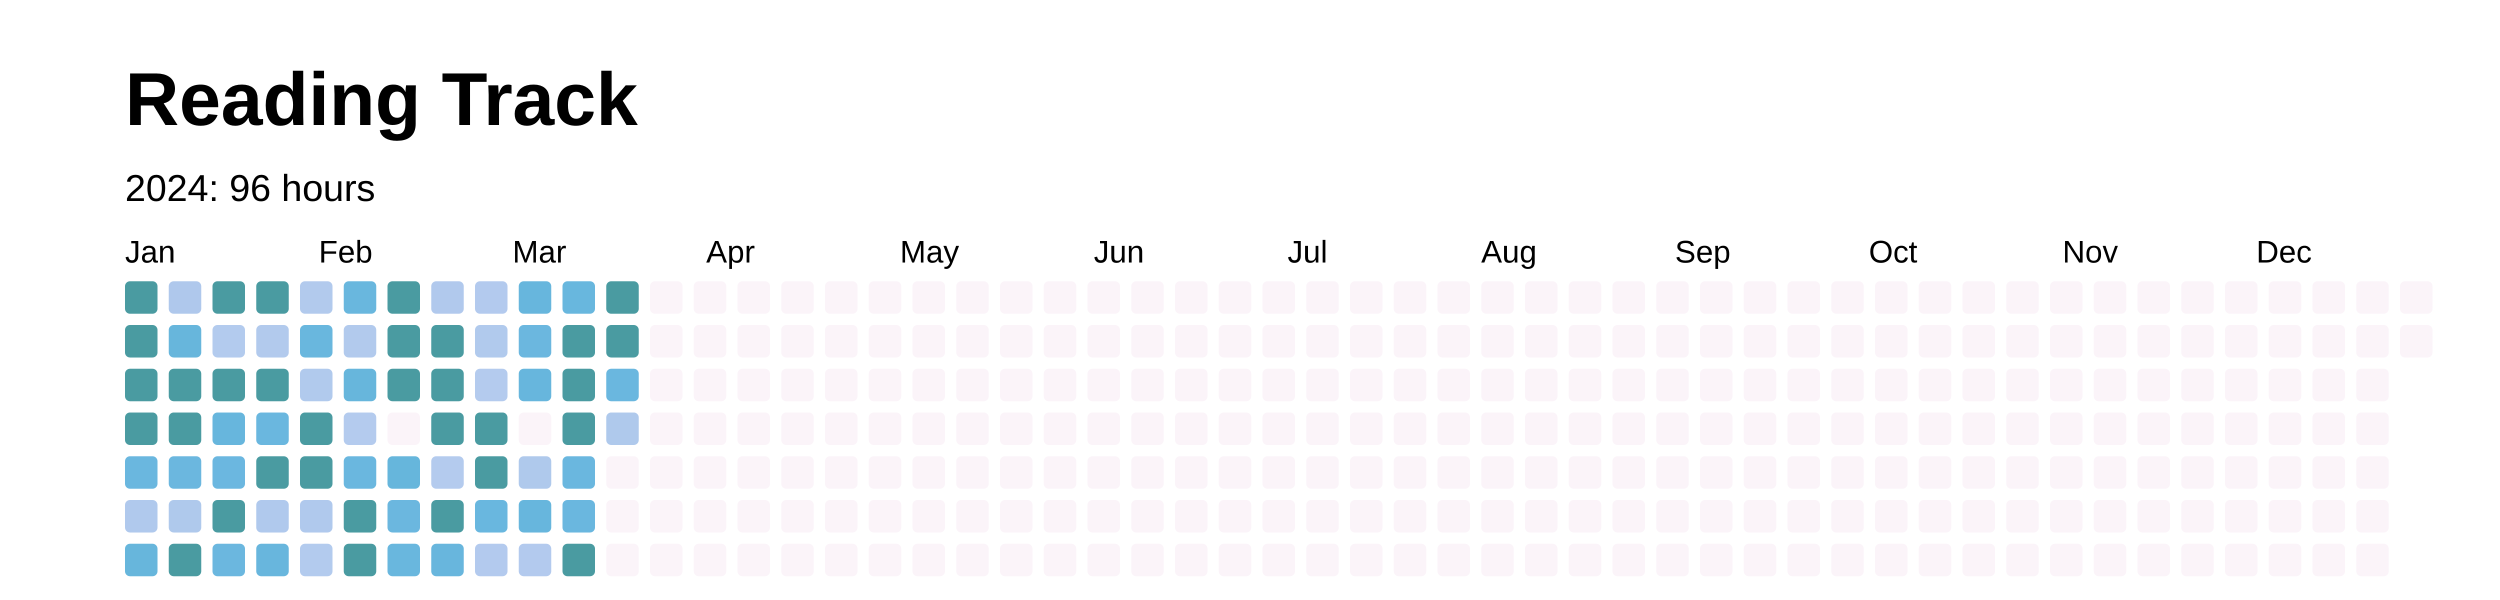
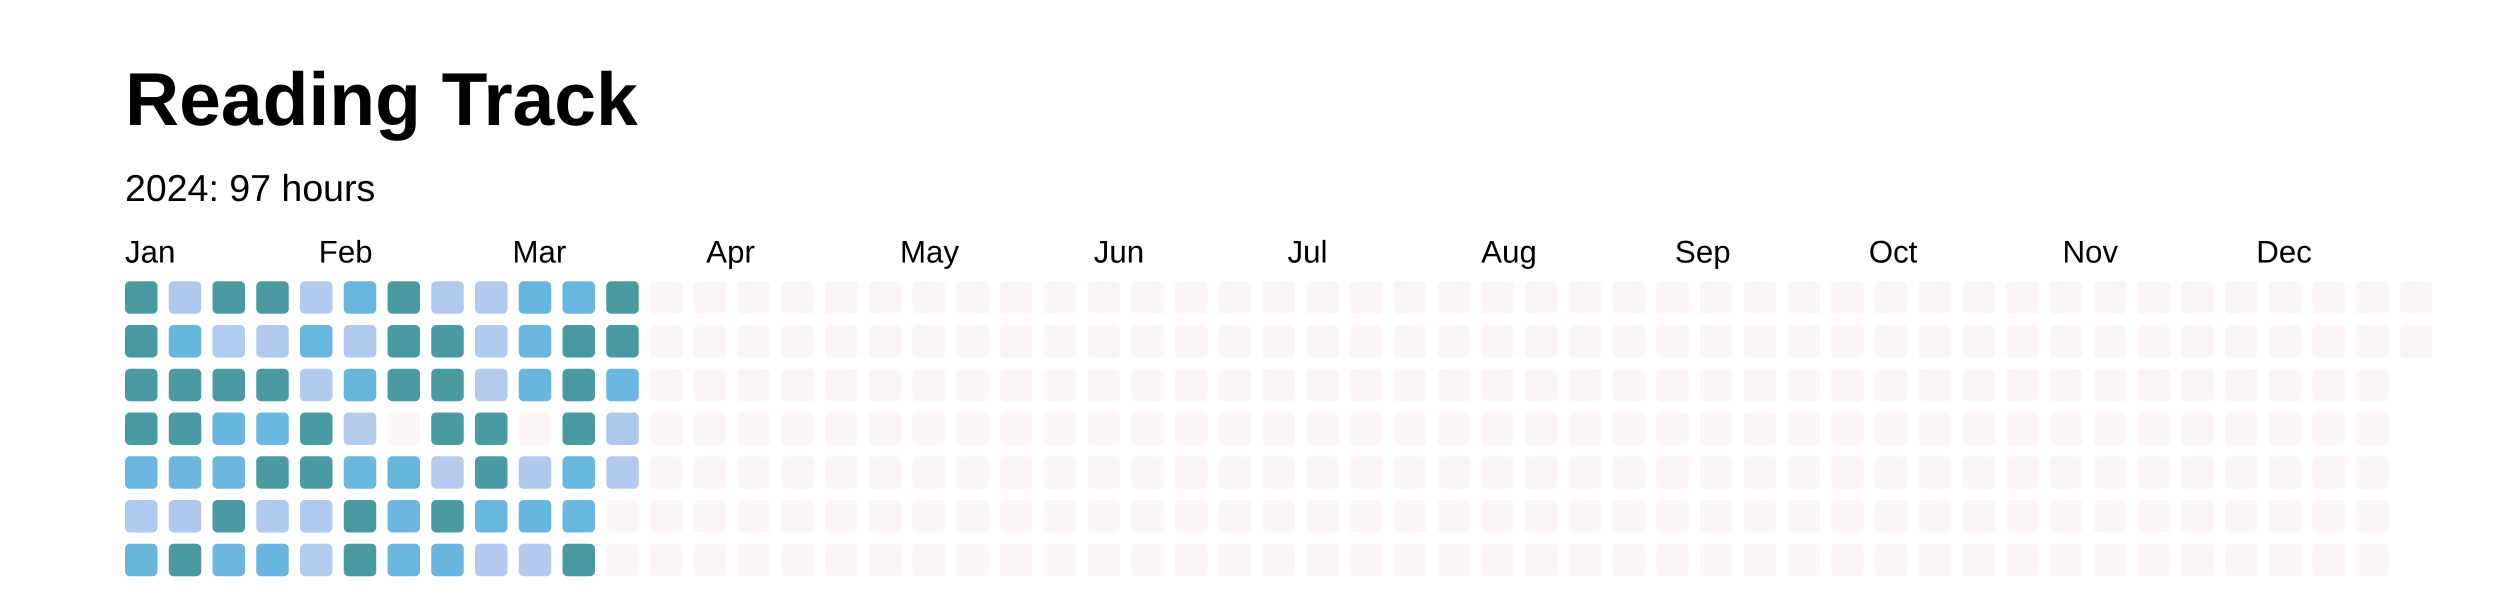
<svg xmlns="http://www.w3.org/2000/svg" baseProfile="full" height="48mm" version="1.1" viewBox="0,0,200,48" width="200mm">
  <defs />
  <rect fill="#FFFFFF" height="48" width="200" x="0" y="0" />
  <text fill="#000000" style="font-size:6px; font-family:Arial; font-weight:bold;" x="10" y="10">Reading Track</text>
-   <text dominant-baseline="hanging" fill="#000000" style="font-size:3.0px; font-family:Arial;" x="10" y="14">2024: 96 hours</text>
+   <text dominant-baseline="hanging" fill="#000000" style="font-size:3.0px; font-family:Arial;" x="10" y="14">2024: 97 hours</text>
  <text fill="#000000" style="font-size:2.5px; font-family:Arial" x="10.0" y="21.0">Jan</text>
  <text fill="#000000" style="font-size:2.5px; font-family:Arial" x="25.5" y="21.0">Feb</text>
  <text fill="#000000" style="font-size:2.5px; font-family:Arial" x="41.0" y="21.0">Mar</text>
  <text fill="#000000" style="font-size:2.5px; font-family:Arial" x="56.5" y="21.0">Apr</text>
  <text fill="#000000" style="font-size:2.5px; font-family:Arial" x="72.0" y="21.0">May</text>
  <text fill="#000000" style="font-size:2.5px; font-family:Arial" x="87.5" y="21.0">Jun</text>
  <text fill="#000000" style="font-size:2.5px; font-family:Arial" x="103.0" y="21.0">Jul</text>
  <text fill="#000000" style="font-size:2.5px; font-family:Arial" x="118.5" y="21.0">Aug</text>
  <text fill="#000000" style="font-size:2.5px; font-family:Arial" x="134.0" y="21.0">Sep</text>
  <text fill="#000000" style="font-size:2.5px; font-family:Arial" x="149.5" y="21.0">Oct</text>
  <text fill="#000000" style="font-size:2.5px; font-family:Arial" x="165.0" y="21.0">Nov</text>
  <text fill="#000000" style="font-size:2.5px; font-family:Arial" x="180.5" y="21.0">Dec</text>
  <rect fill="#4a9ba1" height="2.6" rx="0.4" ry="0.4" width="2.6" x="10.0" y="22.5" />
  <rect fill="#4a9ba1" height="2.6" rx="0.4" ry="0.4" width="2.6" x="10.0" y="26.0" />
  <rect fill="#4a9ba1" height="2.6" rx="0.4" ry="0.4" width="2.6" x="10.0" y="29.5" />
  <rect fill="#4a9ba1" height="2.6" rx="0.4" ry="0.4" width="2.6" x="10.0" y="33.0" />
  <rect fill="#6ab7df" height="2.6" rx="0.4" ry="0.4" width="2.6" x="10.0" y="36.5" />
  <rect fill="#b0c9ed" height="2.6" rx="0.4" ry="0.4" width="2.6" x="10.0" y="40.0" />
  <rect fill="#67b6dc" height="2.6" rx="0.4" ry="0.4" width="2.6" x="10.0" y="43.5" />
  <rect fill="#afc8ec" height="2.6" rx="0.4" ry="0.4" width="2.6" x="13.5" y="22.5" />
  <rect fill="#67b6dc" height="2.6" rx="0.4" ry="0.4" width="2.6" x="13.5" y="26.0" />
  <rect fill="#4a9ba1" height="2.6" rx="0.4" ry="0.4" width="2.6" x="13.5" y="29.5" />
  <rect fill="#4a9ba1" height="2.6" rx="0.4" ry="0.4" width="2.6" x="13.5" y="33.0" />
  <rect fill="#6bb7df" height="2.6" rx="0.4" ry="0.4" width="2.6" x="13.5" y="36.5" />
  <rect fill="#afc9ec" height="2.6" rx="0.4" ry="0.4" width="2.6" x="13.5" y="40.0" />
  <rect fill="#4a9ba1" height="2.6" rx="0.4" ry="0.4" width="2.6" x="13.5" y="43.5" />
  <rect fill="#4a9ba1" height="2.6" rx="0.4" ry="0.4" width="2.6" x="17.0" y="22.5" />
  <rect fill="#b3cbee" height="2.6" rx="0.4" ry="0.4" width="2.6" x="17.0" y="26.0" />
  <rect fill="#4a9ba1" height="2.6" rx="0.4" ry="0.4" width="2.6" x="17.0" y="29.5" />
  <rect fill="#67b6dd" height="2.6" rx="0.4" ry="0.4" width="2.6" x="17.0" y="33.0" />
  <rect fill="#6bb7e0" height="2.6" rx="0.4" ry="0.4" width="2.6" x="17.0" y="36.5" />
  <rect fill="#4a9ba1" height="2.6" rx="0.4" ry="0.4" width="2.6" x="17.0" y="40.0" />
  <rect fill="#6bb7df" height="2.6" rx="0.4" ry="0.4" width="2.6" x="17.0" y="43.5" />
  <rect fill="#4a9ba1" height="2.6" rx="0.4" ry="0.4" width="2.6" x="20.5" y="22.5" />
  <rect fill="#b2caed" height="2.6" rx="0.4" ry="0.4" width="2.6" x="20.5" y="26.0" />
  <rect fill="#4a9ba1" height="2.6" rx="0.4" ry="0.4" width="2.6" x="20.5" y="29.5" />
  <rect fill="#6ab7df" height="2.6" rx="0.4" ry="0.4" width="2.6" x="20.5" y="33.0" />
  <rect fill="#4a9ba1" height="2.6" rx="0.4" ry="0.4" width="2.6" x="20.5" y="36.5" />
  <rect fill="#b0c9ed" height="2.6" rx="0.4" ry="0.4" width="2.6" x="20.5" y="40.0" />
  <rect fill="#68b6dd" height="2.6" rx="0.4" ry="0.4" width="2.6" x="20.5" y="43.5" />
  <rect fill="#b2caed" height="2.6" rx="0.4" ry="0.4" width="2.6" x="24.0" y="22.5" />
  <rect fill="#69b7de" height="2.6" rx="0.4" ry="0.4" width="2.6" x="24.0" y="26.0" />
  <rect fill="#b1caed" height="2.6" rx="0.4" ry="0.4" width="2.6" x="24.0" y="29.5" />
  <rect fill="#4a9ba1" height="2.6" rx="0.4" ry="0.4" width="2.6" x="24.0" y="33.0" />
  <rect fill="#4a9ba1" height="2.6" rx="0.4" ry="0.4" width="2.6" x="24.0" y="36.5" />
  <rect fill="#b0c9ed" height="2.6" rx="0.4" ry="0.4" width="2.6" x="24.0" y="40.0" />
  <rect fill="#b3cbee" height="2.6" rx="0.4" ry="0.4" width="2.6" x="24.0" y="43.5" />
  <rect fill="#69b7de" height="2.6" rx="0.4" ry="0.4" width="2.6" x="27.5" y="22.5" />
  <rect fill="#b2caed" height="2.6" rx="0.4" ry="0.4" width="2.6" x="27.5" y="26.0" />
  <rect fill="#67b6dc" height="2.6" rx="0.4" ry="0.4" width="2.6" x="27.5" y="29.5" />
  <rect fill="#b4cbee" height="2.6" rx="0.4" ry="0.4" width="2.6" x="27.5" y="33.0" />
  <rect fill="#6ab7df" height="2.6" rx="0.4" ry="0.4" width="2.6" x="27.5" y="36.5" />
  <rect fill="#4a9ba1" height="2.6" rx="0.4" ry="0.4" width="2.6" x="27.5" y="40.0" />
  <rect fill="#4a9ba1" height="2.6" rx="0.4" ry="0.4" width="2.6" x="27.5" y="43.5" />
  <rect fill="#4a9ba1" height="2.6" rx="0.4" ry="0.4" width="2.6" x="31.0" y="22.5" />
  <rect fill="#4a9ba1" height="2.6" rx="0.4" ry="0.4" width="2.6" x="31.0" y="26.0" />
  <rect fill="#4a9ba1" height="2.6" rx="0.4" ry="0.4" width="2.6" x="31.0" y="29.5" />
  <rect fill="#FBF4F9" height="2.6" rx="0.4" ry="0.4" width="2.6" x="31.0" y="33.0" />
  <rect fill="#66b6dc" height="2.6" rx="0.4" ry="0.4" width="2.6" x="31.0" y="36.5" />
  <rect fill="#6bb7df" height="2.6" rx="0.4" ry="0.4" width="2.6" x="31.0" y="40.0" />
  <rect fill="#69b7de" height="2.6" rx="0.4" ry="0.4" width="2.6" x="31.0" y="43.5" />
  <rect fill="#b1c9ed" height="2.6" rx="0.4" ry="0.4" width="2.6" x="34.5" y="22.5" />
  <rect fill="#4a9ba1" height="2.6" rx="0.4" ry="0.4" width="2.6" x="34.5" y="26.0" />
  <rect fill="#4a9ba1" height="2.6" rx="0.4" ry="0.4" width="2.6" x="34.5" y="29.5" />
  <rect fill="#4a9ba1" height="2.6" rx="0.4" ry="0.4" width="2.6" x="34.5" y="33.0" />
  <rect fill="#b4cbee" height="2.6" rx="0.4" ry="0.4" width="2.6" x="34.5" y="36.5" />
  <rect fill="#4a9ba1" height="2.6" rx="0.4" ry="0.4" width="2.6" x="34.5" y="40.0" />
  <rect fill="#68b6dd" height="2.6" rx="0.4" ry="0.4" width="2.6" x="34.5" y="43.5" />
  <rect fill="#b3caee" height="2.6" rx="0.4" ry="0.4" width="2.6" x="38.0" y="22.5" />
  <rect fill="#b1caed" height="2.6" rx="0.4" ry="0.4" width="2.6" x="38.0" y="26.0" />
  <rect fill="#b4cbee" height="2.6" rx="0.4" ry="0.4" width="2.6" x="38.0" y="29.5" />
  <rect fill="#4a9ba1" height="2.6" rx="0.4" ry="0.4" width="2.6" x="38.0" y="33.0" />
  <rect fill="#4a9ba1" height="2.6" rx="0.4" ry="0.4" width="2.6" x="38.0" y="36.5" />
  <rect fill="#69b7df" height="2.6" rx="0.4" ry="0.4" width="2.6" x="38.0" y="40.0" />
  <rect fill="#b3caee" height="2.6" rx="0.4" ry="0.4" width="2.6" x="38.0" y="43.5" />
  <rect fill="#67b6dd" height="2.6" rx="0.4" ry="0.4" width="2.6" x="41.5" y="22.5" />
  <rect fill="#6bb7df" height="2.6" rx="0.4" ry="0.4" width="2.6" x="41.5" y="26.0" />
  <rect fill="#67b6dd" height="2.6" rx="0.4" ry="0.4" width="2.6" x="41.5" y="29.5" />
  <rect fill="#FBF4F9" height="2.6" rx="0.4" ry="0.4" width="2.6" x="41.5" y="33.0" />
  <rect fill="#afc9ec" height="2.6" rx="0.4" ry="0.4" width="2.6" x="41.5" y="36.5" />
  <rect fill="#67b6dd" height="2.6" rx="0.4" ry="0.4" width="2.6" x="41.5" y="40.0" />
  <rect fill="#b3caee" height="2.6" rx="0.4" ry="0.4" width="2.6" x="41.5" y="43.5" />
  <rect fill="#68b7de" height="2.6" rx="0.4" ry="0.4" width="2.6" x="45.0" y="22.5" />
  <rect fill="#4a9ba1" height="2.6" rx="0.4" ry="0.4" width="2.6" x="45.0" y="26.0" />
  <rect fill="#4a9ba1" height="2.6" rx="0.4" ry="0.4" width="2.6" x="45.0" y="29.5" />
  <rect fill="#4a9ba1" height="2.6" rx="0.4" ry="0.4" width="2.6" x="45.0" y="33.0" />
  <rect fill="#6ab7df" height="2.6" rx="0.4" ry="0.4" width="2.6" x="45.0" y="36.5" />
  <rect fill="#6ab7df" height="2.6" rx="0.4" ry="0.4" width="2.6" x="45.0" y="40.0" />
  <rect fill="#4a9ba1" height="2.6" rx="0.4" ry="0.4" width="2.6" x="45.0" y="43.5" />
  <rect fill="#4a9ba1" height="2.6" rx="0.4" ry="0.4" width="2.6" x="48.5" y="22.5" />
  <rect fill="#4a9ba1" height="2.6" rx="0.4" ry="0.4" width="2.6" x="48.5" y="26.0" />
  <rect fill="#6ab7df" height="2.6" rx="0.4" ry="0.4" width="2.6" x="48.5" y="29.5" />
  <rect fill="#afc9ec" height="2.6" rx="0.4" ry="0.4" width="2.6" x="48.5" y="33.0" />
-   <rect fill="#FBF4F9" height="2.6" rx="0.4" ry="0.4" width="2.6" x="48.5" y="36.5" />
+   <rect fill="#b2caed" height="2.6" rx="0.4" ry="0.4" width="2.6" x="48.5" y="36.5" />
  <rect fill="#FBF4F9" height="2.6" rx="0.4" ry="0.4" width="2.6" x="48.5" y="40.0" />
  <rect fill="#FBF4F9" height="2.6" rx="0.4" ry="0.4" width="2.6" x="48.5" y="43.5" />
  <rect fill="#FBF4F9" height="2.6" rx="0.4" ry="0.4" width="2.6" x="52.0" y="22.5" />
  <rect fill="#FBF4F9" height="2.6" rx="0.4" ry="0.4" width="2.6" x="52.0" y="26.0" />
  <rect fill="#FBF4F9" height="2.6" rx="0.4" ry="0.4" width="2.6" x="52.0" y="29.5" />
  <rect fill="#FBF4F9" height="2.6" rx="0.4" ry="0.4" width="2.6" x="52.0" y="33.0" />
  <rect fill="#FBF4F9" height="2.6" rx="0.4" ry="0.4" width="2.6" x="52.0" y="36.5" />
  <rect fill="#FBF4F9" height="2.6" rx="0.4" ry="0.4" width="2.6" x="52.0" y="40.0" />
  <rect fill="#FBF4F9" height="2.6" rx="0.4" ry="0.4" width="2.6" x="52.0" y="43.5" />
  <rect fill="#FBF4F9" height="2.6" rx="0.4" ry="0.4" width="2.6" x="55.5" y="22.5" />
  <rect fill="#FBF4F9" height="2.6" rx="0.4" ry="0.4" width="2.6" x="55.5" y="26.0" />
  <rect fill="#FBF4F9" height="2.6" rx="0.4" ry="0.4" width="2.6" x="55.5" y="29.5" />
  <rect fill="#FBF4F9" height="2.6" rx="0.4" ry="0.4" width="2.6" x="55.5" y="33.0" />
  <rect fill="#FBF4F9" height="2.6" rx="0.4" ry="0.4" width="2.6" x="55.5" y="36.5" />
  <rect fill="#FBF4F9" height="2.6" rx="0.4" ry="0.4" width="2.6" x="55.5" y="40.0" />
  <rect fill="#FBF4F9" height="2.6" rx="0.4" ry="0.4" width="2.6" x="55.5" y="43.5" />
  <rect fill="#FBF4F9" height="2.6" rx="0.4" ry="0.4" width="2.6" x="59.0" y="22.5" />
  <rect fill="#FBF4F9" height="2.6" rx="0.4" ry="0.4" width="2.6" x="59.0" y="26.0" />
  <rect fill="#FBF4F9" height="2.6" rx="0.4" ry="0.4" width="2.6" x="59.0" y="29.5" />
  <rect fill="#FBF4F9" height="2.6" rx="0.4" ry="0.4" width="2.6" x="59.0" y="33.0" />
  <rect fill="#FBF4F9" height="2.6" rx="0.4" ry="0.4" width="2.6" x="59.0" y="36.5" />
  <rect fill="#FBF4F9" height="2.6" rx="0.4" ry="0.4" width="2.6" x="59.0" y="40.0" />
  <rect fill="#FBF4F9" height="2.6" rx="0.4" ry="0.4" width="2.6" x="59.0" y="43.5" />
  <rect fill="#FBF4F9" height="2.6" rx="0.4" ry="0.4" width="2.6" x="62.5" y="22.5" />
  <rect fill="#FBF4F9" height="2.6" rx="0.4" ry="0.4" width="2.6" x="62.5" y="26.0" />
  <rect fill="#FBF4F9" height="2.6" rx="0.4" ry="0.4" width="2.6" x="62.5" y="29.5" />
  <rect fill="#FBF4F9" height="2.6" rx="0.4" ry="0.4" width="2.6" x="62.5" y="33.0" />
  <rect fill="#FBF4F9" height="2.6" rx="0.4" ry="0.4" width="2.6" x="62.5" y="36.5" />
  <rect fill="#FBF4F9" height="2.6" rx="0.4" ry="0.4" width="2.6" x="62.5" y="40.0" />
  <rect fill="#FBF4F9" height="2.6" rx="0.4" ry="0.4" width="2.6" x="62.5" y="43.5" />
  <rect fill="#FBF4F9" height="2.6" rx="0.4" ry="0.4" width="2.6" x="66.0" y="22.5" />
  <rect fill="#FBF4F9" height="2.6" rx="0.4" ry="0.4" width="2.6" x="66.0" y="26.0" />
  <rect fill="#FBF4F9" height="2.6" rx="0.4" ry="0.4" width="2.6" x="66.0" y="29.5" />
  <rect fill="#FBF4F9" height="2.6" rx="0.4" ry="0.4" width="2.6" x="66.0" y="33.0" />
  <rect fill="#FBF4F9" height="2.6" rx="0.4" ry="0.4" width="2.6" x="66.0" y="36.5" />
  <rect fill="#FBF4F9" height="2.6" rx="0.4" ry="0.4" width="2.6" x="66.0" y="40.0" />
  <rect fill="#FBF4F9" height="2.6" rx="0.4" ry="0.4" width="2.6" x="66.0" y="43.5" />
  <rect fill="#FBF4F9" height="2.6" rx="0.4" ry="0.4" width="2.6" x="69.5" y="22.5" />
  <rect fill="#FBF4F9" height="2.6" rx="0.4" ry="0.4" width="2.6" x="69.5" y="26.0" />
  <rect fill="#FBF4F9" height="2.6" rx="0.4" ry="0.4" width="2.6" x="69.5" y="29.5" />
  <rect fill="#FBF4F9" height="2.6" rx="0.4" ry="0.4" width="2.6" x="69.5" y="33.0" />
  <rect fill="#FBF4F9" height="2.6" rx="0.4" ry="0.4" width="2.6" x="69.5" y="36.5" />
  <rect fill="#FBF4F9" height="2.6" rx="0.4" ry="0.4" width="2.6" x="69.5" y="40.0" />
  <rect fill="#FBF4F9" height="2.6" rx="0.4" ry="0.4" width="2.6" x="69.5" y="43.5" />
  <rect fill="#FBF4F9" height="2.6" rx="0.4" ry="0.4" width="2.6" x="73.0" y="22.5" />
  <rect fill="#FBF4F9" height="2.6" rx="0.4" ry="0.4" width="2.6" x="73.0" y="26.0" />
  <rect fill="#FBF4F9" height="2.6" rx="0.4" ry="0.4" width="2.6" x="73.0" y="29.5" />
  <rect fill="#FBF4F9" height="2.6" rx="0.4" ry="0.4" width="2.6" x="73.0" y="33.0" />
  <rect fill="#FBF4F9" height="2.6" rx="0.4" ry="0.4" width="2.6" x="73.0" y="36.5" />
  <rect fill="#FBF4F9" height="2.6" rx="0.4" ry="0.4" width="2.6" x="73.0" y="40.0" />
  <rect fill="#FBF4F9" height="2.6" rx="0.4" ry="0.4" width="2.6" x="73.0" y="43.5" />
  <rect fill="#FBF4F9" height="2.6" rx="0.4" ry="0.4" width="2.6" x="76.5" y="22.5" />
  <rect fill="#FBF4F9" height="2.6" rx="0.4" ry="0.4" width="2.6" x="76.5" y="26.0" />
  <rect fill="#FBF4F9" height="2.6" rx="0.4" ry="0.4" width="2.6" x="76.5" y="29.5" />
  <rect fill="#FBF4F9" height="2.6" rx="0.4" ry="0.4" width="2.6" x="76.5" y="33.0" />
  <rect fill="#FBF4F9" height="2.6" rx="0.4" ry="0.4" width="2.6" x="76.5" y="36.5" />
  <rect fill="#FBF4F9" height="2.6" rx="0.4" ry="0.4" width="2.6" x="76.5" y="40.0" />
  <rect fill="#FBF4F9" height="2.6" rx="0.4" ry="0.4" width="2.6" x="76.5" y="43.5" />
  <rect fill="#FBF4F9" height="2.6" rx="0.4" ry="0.4" width="2.6" x="80.0" y="22.5" />
  <rect fill="#FBF4F9" height="2.6" rx="0.4" ry="0.4" width="2.6" x="80.0" y="26.0" />
  <rect fill="#FBF4F9" height="2.6" rx="0.4" ry="0.4" width="2.6" x="80.0" y="29.5" />
  <rect fill="#FBF4F9" height="2.6" rx="0.4" ry="0.4" width="2.6" x="80.0" y="33.0" />
  <rect fill="#FBF4F9" height="2.6" rx="0.4" ry="0.4" width="2.6" x="80.0" y="36.5" />
  <rect fill="#FBF4F9" height="2.6" rx="0.4" ry="0.4" width="2.6" x="80.0" y="40.0" />
  <rect fill="#FBF4F9" height="2.6" rx="0.4" ry="0.4" width="2.6" x="80.0" y="43.5" />
  <rect fill="#FBF4F9" height="2.6" rx="0.4" ry="0.4" width="2.6" x="83.5" y="22.5" />
  <rect fill="#FBF4F9" height="2.6" rx="0.4" ry="0.4" width="2.6" x="83.5" y="26.0" />
  <rect fill="#FBF4F9" height="2.6" rx="0.4" ry="0.4" width="2.6" x="83.5" y="29.5" />
  <rect fill="#FBF4F9" height="2.6" rx="0.4" ry="0.4" width="2.6" x="83.5" y="33.0" />
  <rect fill="#FBF4F9" height="2.6" rx="0.4" ry="0.4" width="2.6" x="83.5" y="36.5" />
  <rect fill="#FBF4F9" height="2.6" rx="0.4" ry="0.4" width="2.6" x="83.5" y="40.0" />
  <rect fill="#FBF4F9" height="2.6" rx="0.4" ry="0.4" width="2.6" x="83.5" y="43.5" />
  <rect fill="#FBF4F9" height="2.6" rx="0.4" ry="0.4" width="2.6" x="87.0" y="22.5" />
  <rect fill="#FBF4F9" height="2.6" rx="0.4" ry="0.4" width="2.6" x="87.0" y="26.0" />
  <rect fill="#FBF4F9" height="2.6" rx="0.4" ry="0.4" width="2.6" x="87.0" y="29.5" />
  <rect fill="#FBF4F9" height="2.6" rx="0.4" ry="0.4" width="2.6" x="87.0" y="33.0" />
  <rect fill="#FBF4F9" height="2.6" rx="0.4" ry="0.4" width="2.6" x="87.0" y="36.5" />
  <rect fill="#FBF4F9" height="2.6" rx="0.4" ry="0.4" width="2.6" x="87.0" y="40.0" />
  <rect fill="#FBF4F9" height="2.6" rx="0.4" ry="0.4" width="2.6" x="87.0" y="43.5" />
  <rect fill="#FBF4F9" height="2.6" rx="0.4" ry="0.4" width="2.6" x="90.5" y="22.5" />
  <rect fill="#FBF4F9" height="2.6" rx="0.4" ry="0.4" width="2.6" x="90.5" y="26.0" />
  <rect fill="#FBF4F9" height="2.6" rx="0.4" ry="0.4" width="2.6" x="90.5" y="29.5" />
  <rect fill="#FBF4F9" height="2.6" rx="0.4" ry="0.4" width="2.6" x="90.5" y="33.0" />
  <rect fill="#FBF4F9" height="2.6" rx="0.4" ry="0.4" width="2.6" x="90.5" y="36.5" />
  <rect fill="#FBF4F9" height="2.6" rx="0.4" ry="0.4" width="2.6" x="90.5" y="40.0" />
  <rect fill="#FBF4F9" height="2.6" rx="0.4" ry="0.4" width="2.6" x="90.5" y="43.5" />
  <rect fill="#FBF4F9" height="2.6" rx="0.4" ry="0.4" width="2.6" x="94.0" y="22.5" />
  <rect fill="#FBF4F9" height="2.6" rx="0.4" ry="0.4" width="2.6" x="94.0" y="26.0" />
  <rect fill="#FBF4F9" height="2.6" rx="0.4" ry="0.4" width="2.6" x="94.0" y="29.5" />
  <rect fill="#FBF4F9" height="2.6" rx="0.4" ry="0.4" width="2.6" x="94.0" y="33.0" />
  <rect fill="#FBF4F9" height="2.6" rx="0.4" ry="0.4" width="2.6" x="94.0" y="36.5" />
  <rect fill="#FBF4F9" height="2.6" rx="0.4" ry="0.4" width="2.6" x="94.0" y="40.0" />
  <rect fill="#FBF4F9" height="2.6" rx="0.4" ry="0.4" width="2.6" x="94.0" y="43.5" />
  <rect fill="#FBF4F9" height="2.6" rx="0.4" ry="0.4" width="2.6" x="97.5" y="22.5" />
  <rect fill="#FBF4F9" height="2.6" rx="0.4" ry="0.4" width="2.6" x="97.5" y="26.0" />
  <rect fill="#FBF4F9" height="2.6" rx="0.4" ry="0.4" width="2.6" x="97.5" y="29.5" />
  <rect fill="#FBF4F9" height="2.6" rx="0.4" ry="0.4" width="2.6" x="97.5" y="33.0" />
  <rect fill="#FBF4F9" height="2.6" rx="0.4" ry="0.4" width="2.6" x="97.5" y="36.5" />
  <rect fill="#FBF4F9" height="2.6" rx="0.4" ry="0.4" width="2.6" x="97.5" y="40.0" />
  <rect fill="#FBF4F9" height="2.6" rx="0.4" ry="0.4" width="2.6" x="97.5" y="43.5" />
  <rect fill="#FBF4F9" height="2.6" rx="0.4" ry="0.4" width="2.6" x="101.0" y="22.5" />
  <rect fill="#FBF4F9" height="2.6" rx="0.4" ry="0.4" width="2.6" x="101.0" y="26.0" />
  <rect fill="#FBF4F9" height="2.6" rx="0.4" ry="0.4" width="2.6" x="101.0" y="29.5" />
  <rect fill="#FBF4F9" height="2.6" rx="0.4" ry="0.4" width="2.6" x="101.0" y="33.0" />
  <rect fill="#FBF4F9" height="2.6" rx="0.4" ry="0.4" width="2.6" x="101.0" y="36.5" />
  <rect fill="#FBF4F9" height="2.6" rx="0.4" ry="0.4" width="2.6" x="101.0" y="40.0" />
  <rect fill="#FBF4F9" height="2.6" rx="0.4" ry="0.4" width="2.6" x="101.0" y="43.5" />
  <rect fill="#FBF4F9" height="2.6" rx="0.4" ry="0.4" width="2.6" x="104.5" y="22.5" />
  <rect fill="#FBF4F9" height="2.6" rx="0.4" ry="0.4" width="2.6" x="104.5" y="26.0" />
  <rect fill="#FBF4F9" height="2.6" rx="0.4" ry="0.4" width="2.6" x="104.5" y="29.5" />
  <rect fill="#FBF4F9" height="2.6" rx="0.4" ry="0.4" width="2.6" x="104.5" y="33.0" />
  <rect fill="#FBF4F9" height="2.6" rx="0.4" ry="0.4" width="2.6" x="104.5" y="36.5" />
  <rect fill="#FBF4F9" height="2.6" rx="0.4" ry="0.4" width="2.6" x="104.5" y="40.0" />
  <rect fill="#FBF4F9" height="2.6" rx="0.4" ry="0.4" width="2.6" x="104.5" y="43.5" />
  <rect fill="#FBF4F9" height="2.6" rx="0.4" ry="0.4" width="2.6" x="108.0" y="22.5" />
  <rect fill="#FBF4F9" height="2.6" rx="0.4" ry="0.4" width="2.6" x="108.0" y="26.0" />
  <rect fill="#FBF4F9" height="2.6" rx="0.4" ry="0.4" width="2.6" x="108.0" y="29.5" />
  <rect fill="#FBF4F9" height="2.6" rx="0.4" ry="0.4" width="2.6" x="108.0" y="33.0" />
  <rect fill="#FBF4F9" height="2.6" rx="0.4" ry="0.4" width="2.6" x="108.0" y="36.5" />
  <rect fill="#FBF4F9" height="2.6" rx="0.4" ry="0.4" width="2.6" x="108.0" y="40.0" />
  <rect fill="#FBF4F9" height="2.6" rx="0.4" ry="0.4" width="2.6" x="108.0" y="43.5" />
  <rect fill="#FBF4F9" height="2.6" rx="0.4" ry="0.4" width="2.6" x="111.5" y="22.5" />
  <rect fill="#FBF4F9" height="2.6" rx="0.4" ry="0.4" width="2.6" x="111.5" y="26.0" />
  <rect fill="#FBF4F9" height="2.6" rx="0.4" ry="0.4" width="2.6" x="111.5" y="29.5" />
  <rect fill="#FBF4F9" height="2.6" rx="0.4" ry="0.4" width="2.6" x="111.5" y="33.0" />
  <rect fill="#FBF4F9" height="2.6" rx="0.4" ry="0.4" width="2.6" x="111.5" y="36.5" />
  <rect fill="#FBF4F9" height="2.6" rx="0.4" ry="0.4" width="2.6" x="111.5" y="40.0" />
  <rect fill="#FBF4F9" height="2.6" rx="0.4" ry="0.4" width="2.6" x="111.5" y="43.5" />
  <rect fill="#FBF4F9" height="2.6" rx="0.4" ry="0.4" width="2.6" x="115.0" y="22.5" />
  <rect fill="#FBF4F9" height="2.6" rx="0.4" ry="0.4" width="2.6" x="115.0" y="26.0" />
  <rect fill="#FBF4F9" height="2.6" rx="0.4" ry="0.4" width="2.6" x="115.0" y="29.5" />
  <rect fill="#FBF4F9" height="2.6" rx="0.4" ry="0.4" width="2.6" x="115.0" y="33.0" />
  <rect fill="#FBF4F9" height="2.6" rx="0.4" ry="0.4" width="2.6" x="115.0" y="36.5" />
  <rect fill="#FBF4F9" height="2.6" rx="0.4" ry="0.4" width="2.6" x="115.0" y="40.0" />
  <rect fill="#FBF4F9" height="2.6" rx="0.4" ry="0.4" width="2.6" x="115.0" y="43.5" />
  <rect fill="#FBF4F9" height="2.6" rx="0.4" ry="0.4" width="2.6" x="118.5" y="22.5" />
  <rect fill="#FBF4F9" height="2.6" rx="0.4" ry="0.4" width="2.6" x="118.5" y="26.0" />
  <rect fill="#FBF4F9" height="2.6" rx="0.4" ry="0.4" width="2.6" x="118.5" y="29.5" />
  <rect fill="#FBF4F9" height="2.6" rx="0.4" ry="0.4" width="2.6" x="118.5" y="33.0" />
  <rect fill="#FBF4F9" height="2.6" rx="0.4" ry="0.4" width="2.6" x="118.5" y="36.5" />
  <rect fill="#FBF4F9" height="2.6" rx="0.4" ry="0.4" width="2.6" x="118.5" y="40.0" />
  <rect fill="#FBF4F9" height="2.6" rx="0.4" ry="0.4" width="2.6" x="118.5" y="43.5" />
  <rect fill="#FBF4F9" height="2.6" rx="0.4" ry="0.4" width="2.6" x="122.0" y="22.5" />
  <rect fill="#FBF4F9" height="2.6" rx="0.4" ry="0.4" width="2.6" x="122.0" y="26.0" />
  <rect fill="#FBF4F9" height="2.6" rx="0.4" ry="0.4" width="2.6" x="122.0" y="29.5" />
  <rect fill="#FBF4F9" height="2.6" rx="0.4" ry="0.4" width="2.6" x="122.0" y="33.0" />
  <rect fill="#FBF4F9" height="2.6" rx="0.4" ry="0.4" width="2.6" x="122.0" y="36.5" />
  <rect fill="#FBF4F9" height="2.6" rx="0.4" ry="0.4" width="2.6" x="122.0" y="40.0" />
  <rect fill="#FBF4F9" height="2.6" rx="0.4" ry="0.4" width="2.6" x="122.0" y="43.5" />
  <rect fill="#FBF4F9" height="2.6" rx="0.4" ry="0.4" width="2.6" x="125.5" y="22.5" />
  <rect fill="#FBF4F9" height="2.6" rx="0.4" ry="0.4" width="2.6" x="125.5" y="26.0" />
  <rect fill="#FBF4F9" height="2.6" rx="0.4" ry="0.4" width="2.6" x="125.5" y="29.5" />
  <rect fill="#FBF4F9" height="2.6" rx="0.4" ry="0.4" width="2.6" x="125.5" y="33.0" />
  <rect fill="#FBF4F9" height="2.6" rx="0.4" ry="0.4" width="2.6" x="125.5" y="36.5" />
  <rect fill="#FBF4F9" height="2.6" rx="0.4" ry="0.4" width="2.6" x="125.5" y="40.0" />
  <rect fill="#FBF4F9" height="2.6" rx="0.4" ry="0.4" width="2.6" x="125.5" y="43.5" />
  <rect fill="#FBF4F9" height="2.6" rx="0.4" ry="0.4" width="2.6" x="129.0" y="22.5" />
  <rect fill="#FBF4F9" height="2.6" rx="0.4" ry="0.4" width="2.6" x="129.0" y="26.0" />
  <rect fill="#FBF4F9" height="2.6" rx="0.4" ry="0.4" width="2.6" x="129.0" y="29.5" />
  <rect fill="#FBF4F9" height="2.6" rx="0.4" ry="0.4" width="2.6" x="129.0" y="33.0" />
  <rect fill="#FBF4F9" height="2.6" rx="0.4" ry="0.4" width="2.6" x="129.0" y="36.5" />
  <rect fill="#FBF4F9" height="2.6" rx="0.4" ry="0.4" width="2.6" x="129.0" y="40.0" />
  <rect fill="#FBF4F9" height="2.6" rx="0.4" ry="0.4" width="2.6" x="129.0" y="43.5" />
  <rect fill="#FBF4F9" height="2.6" rx="0.4" ry="0.4" width="2.6" x="132.5" y="22.5" />
  <rect fill="#FBF4F9" height="2.6" rx="0.4" ry="0.4" width="2.6" x="132.5" y="26.0" />
  <rect fill="#FBF4F9" height="2.6" rx="0.4" ry="0.4" width="2.6" x="132.5" y="29.5" />
  <rect fill="#FBF4F9" height="2.6" rx="0.4" ry="0.4" width="2.6" x="132.5" y="33.0" />
  <rect fill="#FBF4F9" height="2.6" rx="0.4" ry="0.4" width="2.6" x="132.5" y="36.5" />
  <rect fill="#FBF4F9" height="2.6" rx="0.4" ry="0.4" width="2.6" x="132.5" y="40.0" />
  <rect fill="#FBF4F9" height="2.6" rx="0.4" ry="0.4" width="2.6" x="132.5" y="43.5" />
  <rect fill="#FBF4F9" height="2.6" rx="0.4" ry="0.4" width="2.6" x="136.0" y="22.5" />
  <rect fill="#FBF4F9" height="2.6" rx="0.4" ry="0.4" width="2.6" x="136.0" y="26.0" />
  <rect fill="#FBF4F9" height="2.6" rx="0.4" ry="0.4" width="2.6" x="136.0" y="29.5" />
  <rect fill="#FBF4F9" height="2.6" rx="0.4" ry="0.4" width="2.6" x="136.0" y="33.0" />
  <rect fill="#FBF4F9" height="2.6" rx="0.4" ry="0.4" width="2.6" x="136.0" y="36.5" />
  <rect fill="#FBF4F9" height="2.6" rx="0.4" ry="0.4" width="2.6" x="136.0" y="40.0" />
  <rect fill="#FBF4F9" height="2.6" rx="0.4" ry="0.4" width="2.6" x="136.0" y="43.5" />
  <rect fill="#FBF4F9" height="2.6" rx="0.4" ry="0.4" width="2.6" x="139.5" y="22.5" />
  <rect fill="#FBF4F9" height="2.6" rx="0.4" ry="0.4" width="2.6" x="139.5" y="26.0" />
  <rect fill="#FBF4F9" height="2.6" rx="0.4" ry="0.4" width="2.6" x="139.5" y="29.5" />
  <rect fill="#FBF4F9" height="2.6" rx="0.4" ry="0.4" width="2.6" x="139.5" y="33.0" />
  <rect fill="#FBF4F9" height="2.6" rx="0.4" ry="0.4" width="2.6" x="139.5" y="36.5" />
  <rect fill="#FBF4F9" height="2.6" rx="0.4" ry="0.4" width="2.6" x="139.5" y="40.0" />
  <rect fill="#FBF4F9" height="2.6" rx="0.4" ry="0.4" width="2.6" x="139.5" y="43.5" />
  <rect fill="#FBF4F9" height="2.6" rx="0.4" ry="0.4" width="2.6" x="143.0" y="22.5" />
  <rect fill="#FBF4F9" height="2.6" rx="0.4" ry="0.4" width="2.6" x="143.0" y="26.0" />
  <rect fill="#FBF4F9" height="2.6" rx="0.4" ry="0.4" width="2.6" x="143.0" y="29.5" />
  <rect fill="#FBF4F9" height="2.6" rx="0.4" ry="0.4" width="2.6" x="143.0" y="33.0" />
  <rect fill="#FBF4F9" height="2.6" rx="0.4" ry="0.4" width="2.6" x="143.0" y="36.5" />
  <rect fill="#FBF4F9" height="2.6" rx="0.4" ry="0.4" width="2.6" x="143.0" y="40.0" />
  <rect fill="#FBF4F9" height="2.6" rx="0.4" ry="0.4" width="2.6" x="143.0" y="43.5" />
  <rect fill="#FBF4F9" height="2.6" rx="0.4" ry="0.4" width="2.6" x="146.5" y="22.5" />
  <rect fill="#FBF4F9" height="2.6" rx="0.4" ry="0.4" width="2.6" x="146.5" y="26.0" />
  <rect fill="#FBF4F9" height="2.6" rx="0.4" ry="0.4" width="2.6" x="146.5" y="29.5" />
  <rect fill="#FBF4F9" height="2.6" rx="0.4" ry="0.4" width="2.6" x="146.5" y="33.0" />
  <rect fill="#FBF4F9" height="2.6" rx="0.4" ry="0.4" width="2.6" x="146.5" y="36.5" />
  <rect fill="#FBF4F9" height="2.6" rx="0.4" ry="0.4" width="2.6" x="146.5" y="40.0" />
  <rect fill="#FBF4F9" height="2.6" rx="0.4" ry="0.4" width="2.6" x="146.5" y="43.5" />
  <rect fill="#FBF4F9" height="2.6" rx="0.4" ry="0.4" width="2.6" x="150.0" y="22.5" />
  <rect fill="#FBF4F9" height="2.6" rx="0.4" ry="0.4" width="2.6" x="150.0" y="26.0" />
  <rect fill="#FBF4F9" height="2.6" rx="0.4" ry="0.4" width="2.6" x="150.0" y="29.5" />
  <rect fill="#FBF4F9" height="2.6" rx="0.4" ry="0.4" width="2.6" x="150.0" y="33.0" />
  <rect fill="#FBF4F9" height="2.6" rx="0.4" ry="0.4" width="2.6" x="150.0" y="36.5" />
  <rect fill="#FBF4F9" height="2.6" rx="0.4" ry="0.4" width="2.6" x="150.0" y="40.0" />
  <rect fill="#FBF4F9" height="2.6" rx="0.4" ry="0.4" width="2.6" x="150.0" y="43.5" />
  <rect fill="#FBF4F9" height="2.6" rx="0.4" ry="0.4" width="2.6" x="153.5" y="22.5" />
  <rect fill="#FBF4F9" height="2.6" rx="0.4" ry="0.4" width="2.6" x="153.5" y="26.0" />
  <rect fill="#FBF4F9" height="2.6" rx="0.4" ry="0.4" width="2.6" x="153.5" y="29.5" />
  <rect fill="#FBF4F9" height="2.6" rx="0.4" ry="0.4" width="2.6" x="153.5" y="33.0" />
  <rect fill="#FBF4F9" height="2.6" rx="0.4" ry="0.4" width="2.6" x="153.5" y="36.5" />
  <rect fill="#FBF4F9" height="2.6" rx="0.4" ry="0.4" width="2.6" x="153.5" y="40.0" />
  <rect fill="#FBF4F9" height="2.6" rx="0.4" ry="0.4" width="2.6" x="153.5" y="43.5" />
  <rect fill="#FBF4F9" height="2.6" rx="0.4" ry="0.4" width="2.6" x="157.0" y="22.5" />
  <rect fill="#FBF4F9" height="2.6" rx="0.4" ry="0.4" width="2.6" x="157.0" y="26.0" />
  <rect fill="#FBF4F9" height="2.6" rx="0.4" ry="0.4" width="2.6" x="157.0" y="29.5" />
  <rect fill="#FBF4F9" height="2.6" rx="0.4" ry="0.4" width="2.6" x="157.0" y="33.0" />
  <rect fill="#FBF4F9" height="2.6" rx="0.4" ry="0.4" width="2.6" x="157.0" y="36.5" />
  <rect fill="#FBF4F9" height="2.6" rx="0.4" ry="0.4" width="2.6" x="157.0" y="40.0" />
  <rect fill="#FBF4F9" height="2.6" rx="0.4" ry="0.4" width="2.6" x="157.0" y="43.5" />
  <rect fill="#FBF4F9" height="2.6" rx="0.4" ry="0.4" width="2.6" x="160.5" y="22.5" />
  <rect fill="#FBF4F9" height="2.6" rx="0.4" ry="0.4" width="2.6" x="160.5" y="26.0" />
  <rect fill="#FBF4F9" height="2.6" rx="0.4" ry="0.4" width="2.6" x="160.5" y="29.5" />
  <rect fill="#FBF4F9" height="2.6" rx="0.4" ry="0.4" width="2.6" x="160.5" y="33.0" />
  <rect fill="#FBF4F9" height="2.6" rx="0.4" ry="0.4" width="2.6" x="160.5" y="36.5" />
  <rect fill="#FBF4F9" height="2.6" rx="0.4" ry="0.4" width="2.6" x="160.5" y="40.0" />
  <rect fill="#FBF4F9" height="2.6" rx="0.4" ry="0.4" width="2.6" x="160.5" y="43.5" />
  <rect fill="#FBF4F9" height="2.6" rx="0.4" ry="0.4" width="2.6" x="164.0" y="22.5" />
  <rect fill="#FBF4F9" height="2.6" rx="0.4" ry="0.4" width="2.6" x="164.0" y="26.0" />
  <rect fill="#FBF4F9" height="2.6" rx="0.4" ry="0.4" width="2.6" x="164.0" y="29.5" />
  <rect fill="#FBF4F9" height="2.6" rx="0.4" ry="0.4" width="2.6" x="164.0" y="33.0" />
  <rect fill="#FBF4F9" height="2.6" rx="0.4" ry="0.4" width="2.6" x="164.0" y="36.5" />
  <rect fill="#FBF4F9" height="2.6" rx="0.4" ry="0.4" width="2.6" x="164.0" y="40.0" />
  <rect fill="#FBF4F9" height="2.6" rx="0.4" ry="0.4" width="2.6" x="164.0" y="43.5" />
  <rect fill="#FBF4F9" height="2.6" rx="0.4" ry="0.4" width="2.6" x="167.5" y="22.5" />
  <rect fill="#FBF4F9" height="2.6" rx="0.4" ry="0.4" width="2.6" x="167.5" y="26.0" />
  <rect fill="#FBF4F9" height="2.6" rx="0.4" ry="0.4" width="2.6" x="167.5" y="29.5" />
  <rect fill="#FBF4F9" height="2.6" rx="0.4" ry="0.4" width="2.6" x="167.5" y="33.0" />
  <rect fill="#FBF4F9" height="2.6" rx="0.4" ry="0.4" width="2.6" x="167.5" y="36.5" />
  <rect fill="#FBF4F9" height="2.6" rx="0.4" ry="0.4" width="2.6" x="167.5" y="40.0" />
  <rect fill="#FBF4F9" height="2.6" rx="0.4" ry="0.4" width="2.6" x="167.5" y="43.5" />
  <rect fill="#FBF4F9" height="2.6" rx="0.4" ry="0.4" width="2.6" x="171.0" y="22.5" />
  <rect fill="#FBF4F9" height="2.6" rx="0.4" ry="0.4" width="2.6" x="171.0" y="26.0" />
  <rect fill="#FBF4F9" height="2.6" rx="0.4" ry="0.4" width="2.6" x="171.0" y="29.5" />
  <rect fill="#FBF4F9" height="2.6" rx="0.4" ry="0.4" width="2.6" x="171.0" y="33.0" />
  <rect fill="#FBF4F9" height="2.6" rx="0.4" ry="0.4" width="2.6" x="171.0" y="36.5" />
  <rect fill="#FBF4F9" height="2.6" rx="0.4" ry="0.4" width="2.6" x="171.0" y="40.0" />
  <rect fill="#FBF4F9" height="2.6" rx="0.4" ry="0.4" width="2.6" x="171.0" y="43.5" />
  <rect fill="#FBF4F9" height="2.6" rx="0.4" ry="0.4" width="2.6" x="174.5" y="22.5" />
  <rect fill="#FBF4F9" height="2.6" rx="0.4" ry="0.4" width="2.6" x="174.5" y="26.0" />
  <rect fill="#FBF4F9" height="2.6" rx="0.4" ry="0.4" width="2.6" x="174.5" y="29.5" />
  <rect fill="#FBF4F9" height="2.6" rx="0.4" ry="0.4" width="2.6" x="174.5" y="33.0" />
  <rect fill="#FBF4F9" height="2.6" rx="0.4" ry="0.4" width="2.6" x="174.5" y="36.5" />
  <rect fill="#FBF4F9" height="2.6" rx="0.4" ry="0.4" width="2.6" x="174.5" y="40.0" />
  <rect fill="#FBF4F9" height="2.6" rx="0.4" ry="0.4" width="2.6" x="174.5" y="43.5" />
  <rect fill="#FBF4F9" height="2.6" rx="0.4" ry="0.4" width="2.6" x="178.0" y="22.5" />
  <rect fill="#FBF4F9" height="2.6" rx="0.4" ry="0.4" width="2.6" x="178.0" y="26.0" />
  <rect fill="#FBF4F9" height="2.6" rx="0.4" ry="0.4" width="2.6" x="178.0" y="29.5" />
  <rect fill="#FBF4F9" height="2.6" rx="0.4" ry="0.4" width="2.6" x="178.0" y="33.0" />
  <rect fill="#FBF4F9" height="2.6" rx="0.4" ry="0.4" width="2.6" x="178.0" y="36.5" />
  <rect fill="#FBF4F9" height="2.6" rx="0.4" ry="0.4" width="2.6" x="178.0" y="40.0" />
  <rect fill="#FBF4F9" height="2.6" rx="0.4" ry="0.4" width="2.6" x="178.0" y="43.5" />
  <rect fill="#FBF4F9" height="2.6" rx="0.4" ry="0.4" width="2.6" x="181.5" y="22.5" />
  <rect fill="#FBF4F9" height="2.6" rx="0.4" ry="0.4" width="2.6" x="181.5" y="26.0" />
  <rect fill="#FBF4F9" height="2.6" rx="0.4" ry="0.4" width="2.6" x="181.5" y="29.5" />
  <rect fill="#FBF4F9" height="2.6" rx="0.4" ry="0.4" width="2.6" x="181.5" y="33.0" />
  <rect fill="#FBF4F9" height="2.6" rx="0.4" ry="0.4" width="2.6" x="181.5" y="36.5" />
  <rect fill="#FBF4F9" height="2.6" rx="0.4" ry="0.4" width="2.6" x="181.5" y="40.0" />
  <rect fill="#FBF4F9" height="2.6" rx="0.4" ry="0.4" width="2.6" x="181.5" y="43.5" />
  <rect fill="#FBF4F9" height="2.6" rx="0.4" ry="0.4" width="2.6" x="185.0" y="22.5" />
  <rect fill="#FBF4F9" height="2.6" rx="0.4" ry="0.4" width="2.6" x="185.0" y="26.0" />
  <rect fill="#FBF4F9" height="2.6" rx="0.4" ry="0.4" width="2.6" x="185.0" y="29.5" />
  <rect fill="#FBF4F9" height="2.6" rx="0.4" ry="0.4" width="2.6" x="185.0" y="33.0" />
  <rect fill="#FBF4F9" height="2.6" rx="0.4" ry="0.4" width="2.6" x="185.0" y="36.5" />
  <rect fill="#FBF4F9" height="2.6" rx="0.4" ry="0.4" width="2.6" x="185.0" y="40.0" />
  <rect fill="#FBF4F9" height="2.6" rx="0.4" ry="0.4" width="2.6" x="185.0" y="43.5" />
  <rect fill="#FBF4F9" height="2.6" rx="0.4" ry="0.4" width="2.6" x="188.5" y="22.5" />
  <rect fill="#FBF4F9" height="2.6" rx="0.4" ry="0.4" width="2.6" x="188.5" y="26.0" />
  <rect fill="#FBF4F9" height="2.6" rx="0.4" ry="0.4" width="2.6" x="188.5" y="29.5" />
  <rect fill="#FBF4F9" height="2.6" rx="0.4" ry="0.4" width="2.6" x="188.5" y="33.0" />
  <rect fill="#FBF4F9" height="2.6" rx="0.4" ry="0.4" width="2.6" x="188.5" y="36.5" />
  <rect fill="#FBF4F9" height="2.6" rx="0.4" ry="0.4" width="2.6" x="188.5" y="40.0" />
  <rect fill="#FBF4F9" height="2.6" rx="0.4" ry="0.4" width="2.6" x="188.5" y="43.5" />
  <rect fill="#FBF4F9" height="2.6" rx="0.4" ry="0.4" width="2.6" x="192.0" y="22.5" />
  <rect fill="#FBF4F9" height="2.6" rx="0.4" ry="0.4" width="2.6" x="192.0" y="26.0" />
</svg>
